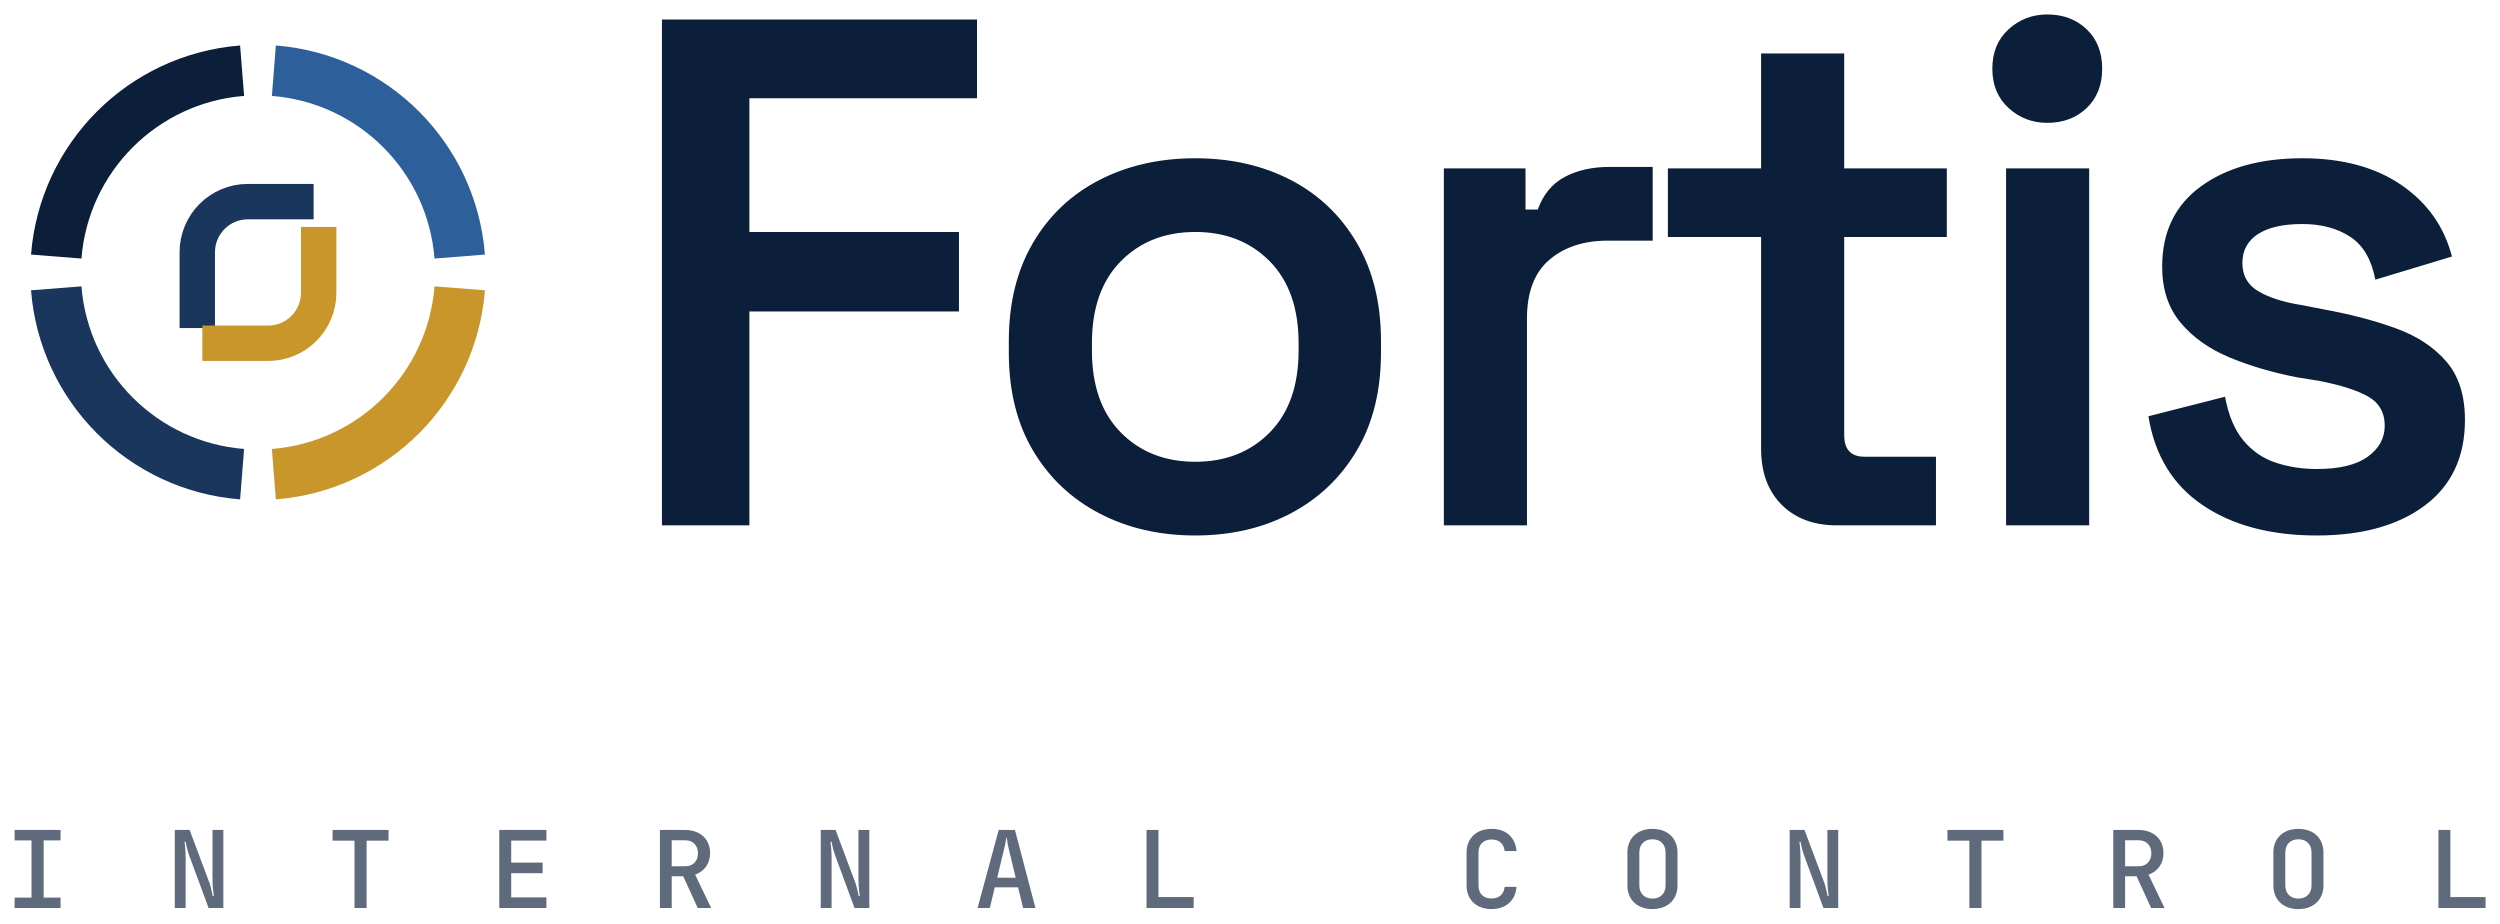
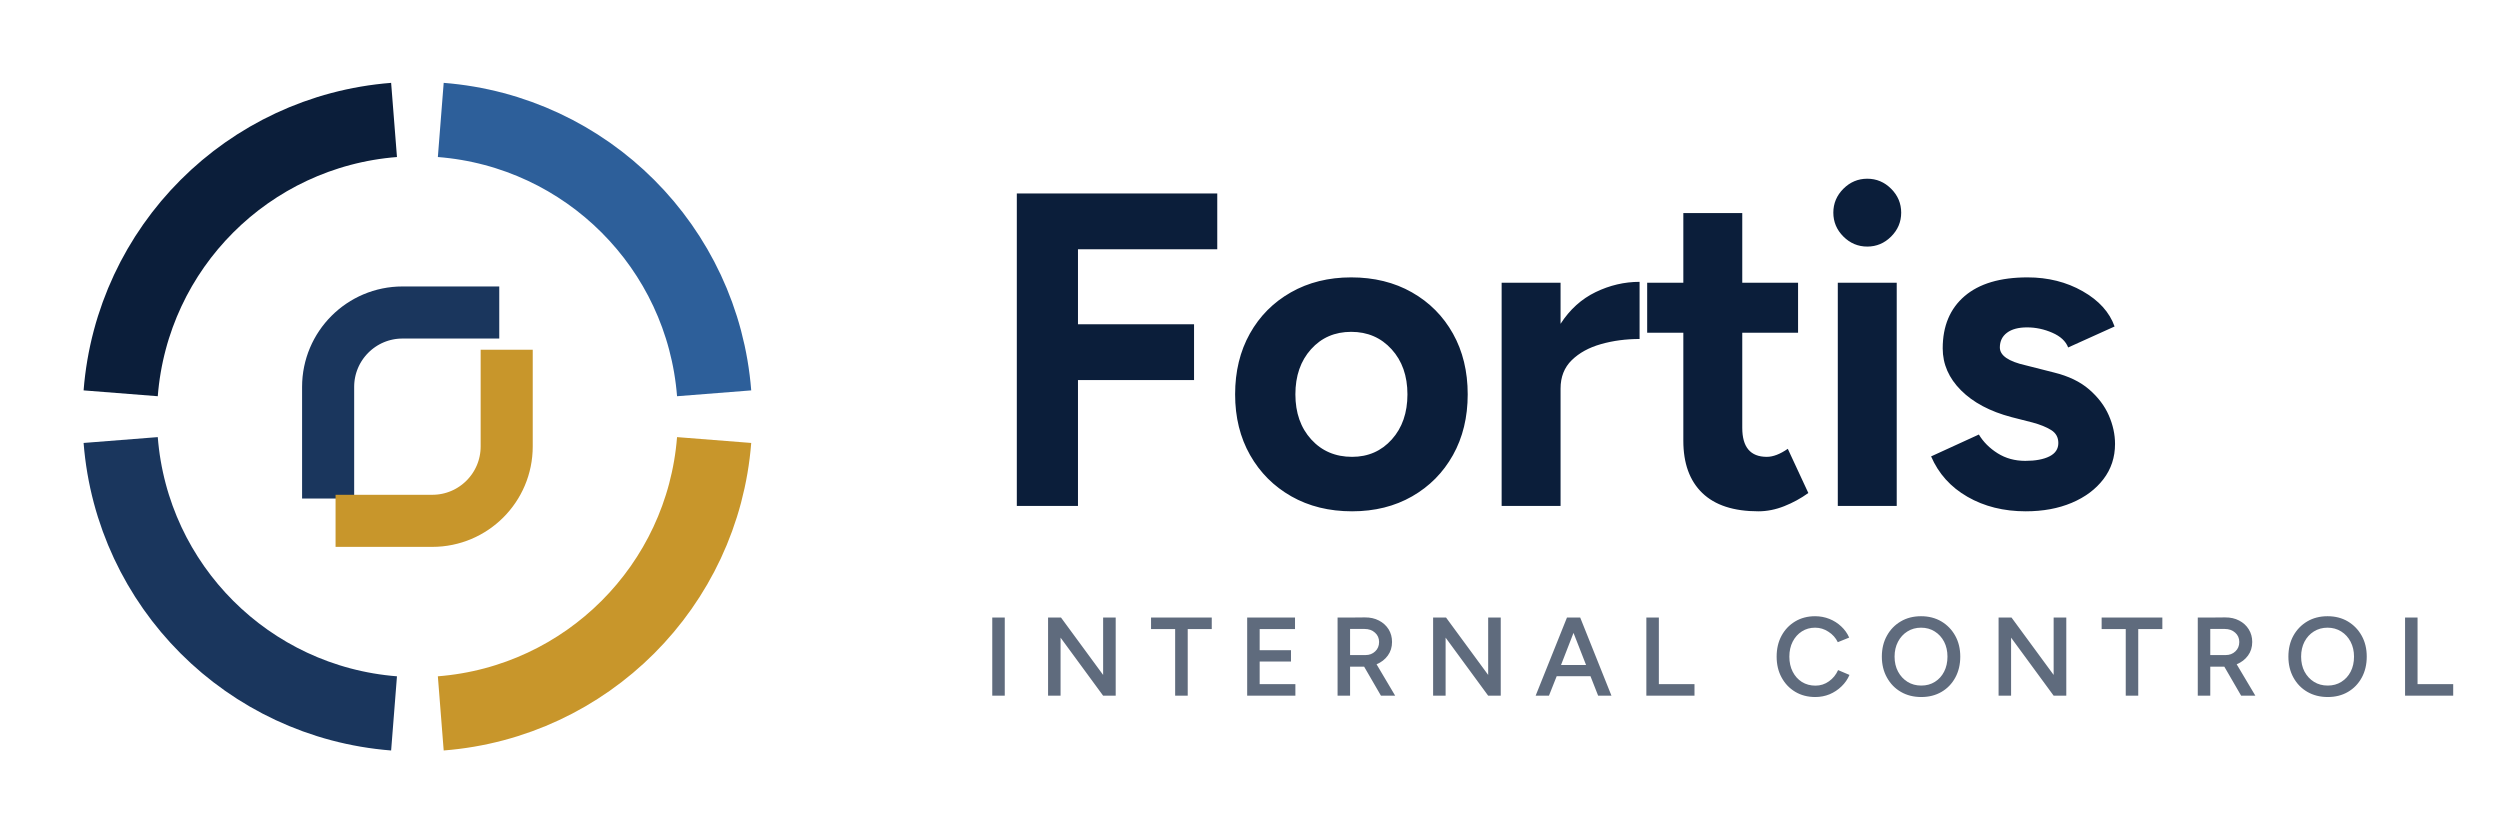
- <svg xmlns="http://www.w3.org/2000/svg" viewBox="22.6 18.6 691.9 255.6">
-   <g transform="translate(24 24) scale(1.4)">
-     <g fill="none" stroke-width="10">
-       <path d="M 10.12 46.86 A 40 40 0 0 1 46.86 10.12" stroke="#0B1E3A" />
-       <path d="M 53.14 10.12 A 40 40 0 0 1 89.88 46.86" stroke="#2D5F9A" />
-       <path d="M 89.88 53.14 A 40 40 0 0 1 53.14 89.88" stroke="#C8962B" />
-       <path d="M 46.86 89.88 A 40 40 0 0 1 10.12 53.14" stroke="#1A365D" />
-     </g>
-     <g fill="none" stroke-width="7">
-       <path d="M 38 61 V 46 A 10 10 0 0 1 48 36 H 61" stroke="#1A365D" />
-       <path d="M 62 41 V 54 A 10 10 0 0 1 52 64 H 39" stroke="#C8962B" />
-     </g>
-   </g>
-   <path fill="#0B1E3A" d="M205.8 164.0V24.0H293.0V45.8H230.0V82.8H288.0V104.8H230.0V164.0ZM353.4 166.8Q338.6 166.8 326.9 160.7Q315.2 154.6 308.5 143.3Q301.8 132.0 301.8 116.2V113.0Q301.8 97.2 308.5 85.8Q315.2 74.4 326.9 68.4Q338.6 62.4 353.4 62.4Q368.2 62.4 379.8 68.4Q391.4 74.4 398.1 85.8Q404.8 97.2 404.8 113.0V116.2Q404.8 132.0 398.1 143.3Q391.4 154.6 379.8 160.7Q368.2 166.8 353.4 166.8ZM353.4 146.4Q366.0 146.4 374.0 138.3Q382.0 130.2 382.0 115.6V113.6Q382.0 99.0 374.0 90.9Q366.0 82.8 353.4 82.8Q340.8 82.8 332.8 90.9Q324.8 99.0 324.8 113.6V115.6Q324.8 130.2 332.8 138.3Q340.8 146.4 353.4 146.4ZM422.2 164.0V65.2H444.8V76.6H448.2Q450.4 70.4 455.6 67.6Q460.8 64.8 468.0 64.8H480.0V85.2H467.6Q457.6 85.2 451.4 90.5Q445.2 95.8 445.2 106.8V164.0ZM531.0 164.0Q521.4 164.0 515.7 158.3Q510.0 152.6 510.0 142.8V84.2H484.2V65.2H510.0V33.4H533.0V65.2H561.4V84.2H533.0V139.0Q533.0 145.0 538.6 145.0H558.4V164.0ZM577.8 164.0V65.2H600.8V164.0ZM589.2 52.6Q583 52.6 578.5 48.5Q574 44.4 574 37.6Q574 30.8 578.5 26.7Q583 22.6 589.2 22.6Q595.8 22.6 600.1 26.7Q604.4 30.8 604.4 37.6Q604.4 44.4 600.1 48.5Q595.8 52.6 589.2 52.6ZM663.8 166.8Q644.6 166.8 632.2 158.4Q619.8 150.0 617.2 133.8L638.4 128.4Q639.8 136.0 643.4 140.4Q647 144.8 652.3 146.6Q657.6 148.4 663.8 148.4Q673.2 148.4 677.9 145.0Q682.6 141.6 682.6 136.4Q682.6 131.0 678.1 128.4Q673.6 125.8 664.4 124.0L658.2 123.0Q648 121.0 639.6 117.5Q631.2 114.0 626.1 107.9Q621 101.8 621 92.4Q621 78.0 631.7 70.2Q642.4 62.4 659.8 62.4Q676.4 62.4 687.2 69.8Q698 77.2 701.2 89.6L680 96.0Q678.4 87.6 673 84.1Q667.6 80.6 659.8 80.6Q651.8 80.6 647.5 83.4Q643.2 86.2 643.2 91.4Q643.2 96.6 647.6 99.2Q652 101.8 659.4 103.0L665.6 104.2Q676.6 106.2 685.5 109.4Q694.4 112.6 699.6 118.6Q704.8 124.6 704.8 134.8Q704.8 150.2 693.7 158.5Q682.6 166.8 663.8 166.8Z" />
-   <path fill="#5F6B7D" d="M26.64 269.9V267.02H31.32V251.18H26.64V248.3H39.36V251.18H34.68V267.02H39.36V269.9ZM75.083 248.3 80.483 262.73Q80.693 263.24 80.858 263.9Q81.023 264.56 81.173 265.16Q81.323 265.88 81.473 266.6H81.773Q81.773 266.6 81.728 266.21Q81.683 265.82 81.608 265.19Q81.533 264.56 81.473 263.78Q81.413 263.0 81.413 262.22V248.3H84.413V269.9H80.333L74.993 255.44Q74.753 254.84 74.573 254.165Q74.393 253.49 74.243 252.89Q74.093 252.23 73.973 251.57H73.673Q73.763 252.2 73.823 252.89Q73.883 253.49 73.928 254.27Q73.973 255.05 73.973 255.92V269.9H70.973V248.3ZM114.647 248.3H130.127V251.27H124.067V269.9H120.707V251.27H114.647ZM160.78 269.9V248.3H173.83V251.24H164.08V257.33H172.78V260.27H164.08V266.96H173.83V269.9ZM205.233 248.3H212.223Q213.783 248.3 215.058 248.765Q216.333 249.23 217.233 250.055Q218.133 250.88 218.628 252.065Q219.123 253.25 219.123 254.69Q219.123 256.88 218.013 258.44Q216.903 260.0 214.983 260.66L219.423 269.9H215.703L211.683 261.11H208.503V269.9H205.233ZM208.503 258.35H212.223Q213.843 258.35 214.803 257.375Q215.763 256.4 215.763 254.78Q215.763 253.13 214.803 252.14Q213.843 251.15 212.223 251.15H208.503ZM253.857 248.3 259.257 262.73Q259.467 263.24 259.632 263.9Q259.797 264.56 259.947 265.16Q260.097 265.88 260.247 266.6H260.547Q260.547 266.6 260.502 266.21Q260.457 265.82 260.382 265.19Q260.307 264.56 260.247 263.78Q260.187 263.0 260.187 262.22V248.3H263.187V269.9H259.107L253.767 255.44Q253.527 254.84 253.347 254.165Q253.167 253.49 253.017 252.89Q252.867 252.23 252.747 251.57H252.447Q252.537 252.2 252.597 252.89Q252.657 253.49 252.702 254.27Q252.747 255.05 252.747 255.92V269.9H249.747V248.3ZM293.15 269.9 299 248.3H303.5L309.17 269.9H305.75L304.37 264.17H297.92L296.54 269.9ZM298.58 261.53H303.71L301.76 253.43Q301.61 252.86 301.52 252.335Q301.43 251.81 301.37 251.39Q301.31 250.91 301.25 250.49H301.1Q301.04 250.91 300.95 251.39Q300.89 251.81 300.785 252.335Q300.68 252.86 300.53 253.43ZM343.213 248.3V266.87H352.963V269.9H339.913V248.3ZM435.42 248Q438.42 248 440.25 249.65Q442.08 251.3 442.32 254.15H439.02Q438.87 252.62 437.925 251.78Q436.98 250.94 435.42 250.94Q433.74 250.94 432.765 251.9Q431.79 252.86 431.79 254.54V263.66Q431.79 265.34 432.735 266.3Q433.68 267.26 435.39 267.26Q436.98 267.26 437.925 266.405Q438.87 265.55 439.02 264.05H442.32Q442.2 265.46 441.675 266.6Q441.15 267.74 440.25 268.535Q439.35 269.33 438.12 269.765Q436.89 270.2 435.39 270.2Q433.83 270.2 432.555 269.735Q431.28 269.27 430.38 268.415Q429.48 267.56 428.985 266.345Q428.49 265.13 428.49 263.66V254.54Q428.49 253.04 428.985 251.84Q429.48 250.64 430.38 249.785Q431.28 248.93 432.555 248.465Q433.83 248 435.42 248ZM476.303 263.66Q476.303 265.31 477.293 266.3Q478.283 267.29 479.933 267.29Q481.583 267.29 482.573 266.3Q483.563 265.31 483.563 263.66V254.54Q483.563 252.86 482.573 251.87Q481.583 250.88 479.933 250.88Q478.283 250.88 477.293 251.87Q476.303 252.86 476.303 254.54ZM473.003 254.54Q473.003 253.04 473.498 251.84Q473.993 250.64 474.893 249.785Q475.793 248.93 477.068 248.465Q478.343 248 479.933 248Q481.523 248 482.798 248.465Q484.073 248.93 484.973 249.785Q485.873 250.64 486.368 251.84Q486.863 253.04 486.863 254.54V263.66Q486.863 265.13 486.368 266.345Q485.873 267.56 484.958 268.415Q484.043 269.27 482.768 269.735Q481.493 270.2 479.933 270.2Q478.343 270.2 477.068 269.735Q475.793 269.27 474.893 268.415Q473.993 267.56 473.498 266.345Q473.003 265.13 473.003 263.66ZM522.017 248.3 527.417 262.73Q527.627 263.24 527.792 263.9Q527.957 264.56 528.107 265.16Q528.257 265.88 528.407 266.6H528.707Q528.707 266.6 528.662 266.21Q528.617 265.82 528.542 265.19Q528.467 264.56 528.407 263.78Q528.347 263.0 528.347 262.22V248.3H531.347V269.9H527.267L521.927 255.44Q521.687 254.84 521.507 254.165Q521.327 253.49 521.177 252.89Q521.027 252.23 520.907 251.57H520.607Q520.697 252.2 520.757 252.89Q520.817 253.49 520.862 254.27Q520.907 255.05 520.907 255.92V269.9H517.907V248.3ZM561.58 248.3H577.06V251.27H571V269.9H567.64V251.27H561.58ZM607.473 248.3H614.463Q616.023 248.3 617.298 248.765Q618.573 249.23 619.473 250.055Q620.373 250.88 620.868 252.065Q621.363 253.25 621.363 254.69Q621.363 256.88 620.253 258.44Q619.143 260.0 617.223 260.66L621.663 269.9H617.943L613.923 261.11H610.743V269.9H607.473ZM610.743 258.35H614.463Q616.083 258.35 617.043 257.375Q618.003 256.4 618.003 254.78Q618.003 253.13 617.043 252.14Q616.083 251.15 614.463 251.15H610.743ZM655.077 263.66Q655.077 265.31 656.067 266.3Q657.057 267.29 658.707 267.29Q660.357 267.29 661.347 266.3Q662.337 265.31 662.337 263.66V254.54Q662.337 252.86 661.347 251.87Q660.357 250.88 658.707 250.88Q657.057 250.88 656.067 251.87Q655.077 252.86 655.077 254.54ZM651.777 254.54Q651.777 253.04 652.272 251.84Q652.767 250.64 653.667 249.785Q654.567 248.93 655.842 248.465Q657.117 248 658.707 248Q660.297 248 661.572 248.465Q662.847 248.93 663.747 249.785Q664.647 250.64 665.142 251.84Q665.637 253.04 665.637 254.54V263.66Q665.637 265.13 665.142 266.345Q664.647 267.56 663.732 268.415Q662.817 269.27 661.542 269.735Q660.267 270.2 658.707 270.2Q657.117 270.2 655.842 269.735Q654.567 269.27 653.667 268.415Q652.767 267.56 652.272 266.345Q651.777 265.13 651.777 263.66ZM700.76 248.3V266.87H710.51V269.9H697.46V248.3Z" />
+ <svg xmlns="http://www.w3.org/2000/svg" viewBox="-6 -6 335.8 112.0" width="336" height="112" role="img" aria-label="Fortis">
+   <svg x="0" y="0" width="100" height="100" viewBox="0 0 100 100" overflow="visible">
+     <path d="M 10.12 46.86 A 40 40 0 0 1 46.86 10.12" fill="none" stroke="#0B1E3A" stroke-width="10" />
+     <path d="M 53.14 10.12 A 40 40 0 0 1 89.88 46.86" fill="none" stroke="#2D5F9A" stroke-width="10" />
+     <path d="M 89.88 53.14 A 40 40 0 0 1 53.14 89.88" fill="none" stroke="#C8962B" stroke-width="10" />
+     <path d="M 46.86 89.88 A 40 40 0 0 1 10.12 53.14" fill="none" stroke="#1A365D" stroke-width="10" />
+     <path d="M 38 61 V 46 A 10 10 0 0 1 48 36 H 61" fill="none" stroke="#1A365D" stroke-width="7" />
+     <path d="M 62 41 V 54 A 10 10 0 0 1 52 64 H 39" fill="none" stroke="#C8962B" stroke-width="7" />
+   </svg>
+   <path d="M138.78 62L130.56 62L130.56 20L157.50 20L157.50 27.50L138.78 27.50L138.78 37.58L154.38 37.58L154.38 45.08L138.78 45.08L138.78 62ZM175.62 62.72L175.62 62.72Q171 62.72 167.46 60.71Q163.92 58.70 161.91 55.16Q159.90 51.62 159.90 47L159.90 47Q159.90 42.38 161.88 38.84Q163.86 35.30 167.40 33.29Q170.94 31.28 175.50 31.28L175.50 31.28Q180.12 31.28 183.66 33.29Q187.20 35.30 189.18 38.84Q191.16 42.38 191.16 47L191.16 47Q191.16 51.62 189.18 55.16Q187.20 58.70 183.69 60.71Q180.18 62.72 175.62 62.72ZM175.62 55.40L175.62 55.40Q178.86 55.40 180.96 53.06Q183.06 50.72 183.06 47L183.06 47Q183.06 43.28 180.93 40.94Q178.80 38.60 175.50 38.60L175.50 38.60Q172.20 38.60 170.10 40.94Q168 43.28 168 47L168 47Q168 50.72 170.13 53.06Q172.26 55.40 175.62 55.40ZM203.64 62L195.72 62L195.72 32L203.64 32L203.64 37.52Q205.50 34.64 208.35 33.26Q211.20 31.88 214.26 31.88L214.26 31.88L214.26 39.56Q211.50 39.56 209.07 40.25Q206.64 40.94 205.14 42.41Q203.64 43.88 203.64 46.22L203.64 46.22L203.64 62ZM230.22 62.72L230.22 62.72Q225.24 62.72 222.69 60.26Q220.14 57.80 220.14 53.24L220.14 53.24L220.14 38.72L215.28 38.72L215.28 32L220.14 32L220.14 22.64L228.06 22.64L228.06 32L235.56 32L235.56 38.72L228.06 38.72L228.06 51.50Q228.06 55.40 231.36 55.40L231.36 55.40Q232.62 55.40 234.18 54.32L234.18 54.32L236.94 60.26Q235.44 61.34 233.70 62.03Q231.96 62.72 230.22 62.72ZM248.82 62L240.90 62L240.90 32L248.82 32L248.82 62ZM244.86 27.14L244.86 27.14Q243 27.14 241.65 25.79Q240.30 24.44 240.30 22.58L240.30 22.58Q240.30 20.72 241.65 19.37Q243 18.02 244.86 18.02L244.86 18.02Q246.72 18.02 248.07 19.37Q249.42 20.72 249.42 22.58L249.42 22.58Q249.42 24.44 248.07 25.79Q246.72 27.14 244.86 27.14ZM266.16 62.72L266.16 62.72Q261.72 62.72 258.33 60.77Q254.94 58.82 253.44 55.34L253.44 55.34L259.86 52.40Q260.76 53.90 262.38 54.92Q264 55.94 266.10 55.94L266.10 55.94Q268.14 55.94 269.34 55.34Q270.54 54.74 270.54 53.54L270.54 53.54Q270.54 52.40 269.58 51.80Q268.62 51.20 267.06 50.78L267.06 50.78L264.24 50.06Q259.92 48.92 257.46 46.46Q255 44 255 40.82L255 40.82Q255 36.32 257.94 33.80Q260.88 31.28 266.40 31.28L266.40 31.28Q270.54 31.28 273.81 33.14Q277.08 35 278.10 37.88L278.10 37.88L271.86 40.70Q271.38 39.44 269.73 38.72Q268.08 38 266.34 38L266.34 38Q264.60 38 263.64 38.72Q262.68 39.44 262.68 40.70L262.68 40.70Q262.68 42.32 266.16 43.10L266.16 43.10L269.94 44.06Q272.88 44.78 274.68 46.34Q276.48 47.90 277.32 49.82Q278.16 51.74 278.16 53.66L278.16 53.66Q278.16 56.36 276.60 58.40Q275.04 60.44 272.34 61.58Q269.64 62.72 266.16 62.72Z" fill="#0B1E3A" />
+   <path d="M128.94 87.50L127.26 87.50L127.26 77L128.94 77L128.94 87.50ZM136.44 87.50L134.76 87.50L134.76 77L136.50 77L142.16 84.71L142.16 77L143.85 77L143.85 87.50L142.16 87.50L136.44 79.70L136.44 87.50ZM153.53 87.50L151.84 87.50L151.84 78.55L148.60 78.55L148.60 77L156.76 77L156.76 78.55L153.53 78.55L153.53 87.50ZM168 87.50L161.52 87.50L161.52 77L167.95 77L167.95 78.55L163.20 78.55L163.20 81.39L167.41 81.39L167.41 82.91L163.20 82.91L163.20 85.95L168 85.95L168 87.50ZM175.35 87.50L173.67 87.50L173.67 77L175.20 77L177.34 76.98Q178.41 76.97 179.23 77.40Q180.06 77.83 180.53 78.58Q180.99 79.33 180.99 80.28L180.99 80.28Q180.99 81.33 180.42 82.11Q179.85 82.89 178.91 83.28L178.91 83.28L181.41 87.50L179.50 87.50L177.24 83.60L177.22 83.60L175.35 83.60L175.35 87.50ZM177.28 78.53L177.28 78.53L175.35 78.53L175.35 82.04L177.44 82.04Q178.20 82.04 178.72 81.55Q179.25 81.06 179.25 80.28L179.25 80.28Q179.25 79.52 178.70 79.03Q178.16 78.53 177.28 78.53ZM188.19 87.50L186.51 87.50L186.51 77L188.25 77L193.91 84.71L193.91 77L195.60 77L195.60 87.50L193.91 87.50L188.19 79.70L188.19 87.50ZM202.08 87.50L200.29 87.50L204.50 77L206.28 77L210.48 87.50L208.69 87.50L207.66 84.88L203.12 84.88L202.08 87.50ZM205.38 79.06L203.70 83.38L207.07 83.38L205.38 79.06ZM221.64 87.50L215.17 87.50L215.17 77L216.85 77L216.85 85.95L221.64 85.95L221.64 87.50ZM237.88 87.68L237.88 87.68Q236.35 87.68 235.18 86.98Q234.01 86.28 233.35 85.06Q232.68 83.84 232.68 82.25L232.68 82.25Q232.68 80.66 233.34 79.44Q234.00 78.22 235.17 77.52Q236.34 76.82 237.85 76.82L237.85 76.82Q238.86 76.82 239.77 77.18Q240.67 77.54 241.36 78.19Q242.05 78.83 242.43 79.69L242.43 79.69L240.90 80.31Q240.48 79.44 239.65 78.91Q238.83 78.36 237.85 78.36L237.85 78.36Q236.85 78.36 236.07 78.86Q235.29 79.36 234.84 80.23Q234.39 81.11 234.39 82.25L234.39 82.25Q234.39 83.41 234.84 84.28Q235.29 85.16 236.08 85.66Q236.88 86.15 237.90 86.15L237.90 86.15Q238.90 86.15 239.71 85.57Q240.52 85.00 240.94 84.06L240.94 84.06L242.47 84.71Q242.10 85.58 241.40 86.25Q240.70 86.93 239.80 87.31Q238.89 87.68 237.88 87.68ZM252.12 87.68L252.12 87.68Q250.57 87.68 249.38 86.99Q248.19 86.30 247.51 85.07Q246.82 83.84 246.82 82.25L246.82 82.25Q246.82 80.66 247.50 79.44Q248.17 78.22 249.36 77.52Q250.54 76.82 252.09 76.82L252.09 76.82Q253.63 76.82 254.82 77.52Q256.00 78.22 256.68 79.44Q257.36 80.66 257.36 82.25L257.36 82.25Q257.36 83.84 256.69 85.07Q256.02 86.30 254.84 86.99Q253.66 87.68 252.12 87.68ZM252.12 86.14L252.12 86.14Q253.16 86.14 253.95 85.64Q254.75 85.14 255.19 84.27Q255.64 83.39 255.64 82.25L255.64 82.25Q255.64 81.13 255.19 80.25Q254.73 79.37 253.93 78.87Q253.13 78.36 252.09 78.36L252.09 78.36Q251.06 78.36 250.25 78.87Q249.45 79.37 248.99 80.25Q248.53 81.13 248.53 82.25L248.53 82.25Q248.53 83.39 249 84.27Q249.47 85.14 250.27 85.64Q251.07 86.14 252.12 86.14ZM264.19 87.50L262.51 87.50L262.51 77L264.25 77L269.91 84.71L269.91 77L271.61 77L271.61 87.50L269.91 87.50L264.19 79.70L264.19 87.50ZM281.28 87.50L279.60 87.50L279.60 78.55L276.36 78.55L276.36 77L284.52 77L284.52 78.55L281.28 78.55L281.28 87.50ZM290.96 87.50L289.28 87.50L289.28 77L290.81 77L292.95 76.98Q294.02 76.97 294.84 77.40Q295.67 77.83 296.13 78.58Q296.60 79.33 296.60 80.28L296.60 80.28Q296.60 81.33 296.03 82.11Q295.46 82.89 294.51 83.28L294.51 83.28L297.02 87.50L295.11 87.50L292.85 83.60L292.83 83.60L290.96 83.60L290.96 87.50ZM292.89 78.53L292.89 78.53L290.96 78.53L290.96 82.04L293.04 82.04Q293.81 82.04 294.33 81.55Q294.86 81.06 294.86 80.28L294.86 80.28Q294.86 79.52 294.31 79.03Q293.76 78.53 292.89 78.53ZM306.75 87.68L306.75 87.68Q305.21 87.68 304.01 86.99Q302.82 86.30 302.14 85.07Q301.46 83.84 301.46 82.25L301.46 82.25Q301.46 80.66 302.13 79.44Q302.81 78.22 303.99 77.52Q305.18 76.82 306.72 76.82L306.72 76.82Q308.27 76.82 309.45 77.52Q310.63 78.22 311.31 79.44Q311.99 80.66 311.99 82.25L311.99 82.25Q311.99 83.84 311.32 85.07Q310.65 86.30 309.47 86.99Q308.30 87.68 306.75 87.68ZM306.75 86.14L306.75 86.14Q307.79 86.14 308.58 85.64Q309.38 85.14 309.83 84.27Q310.28 83.39 310.28 82.25L310.28 82.25Q310.28 81.13 309.82 80.25Q309.36 79.37 308.56 78.87Q307.75 78.36 306.72 78.36L306.72 78.36Q305.69 78.36 304.88 78.87Q304.08 79.37 303.62 80.25Q303.17 81.13 303.17 82.25L303.17 82.25Q303.17 83.39 303.63 84.27Q304.10 85.14 304.90 85.64Q305.70 86.14 306.75 86.14ZM323.61 87.50L317.14 87.50L317.14 77L318.82 77L318.82 85.95L323.61 85.95L323.61 87.50Z" fill="#5F6B7D" />
</svg>
